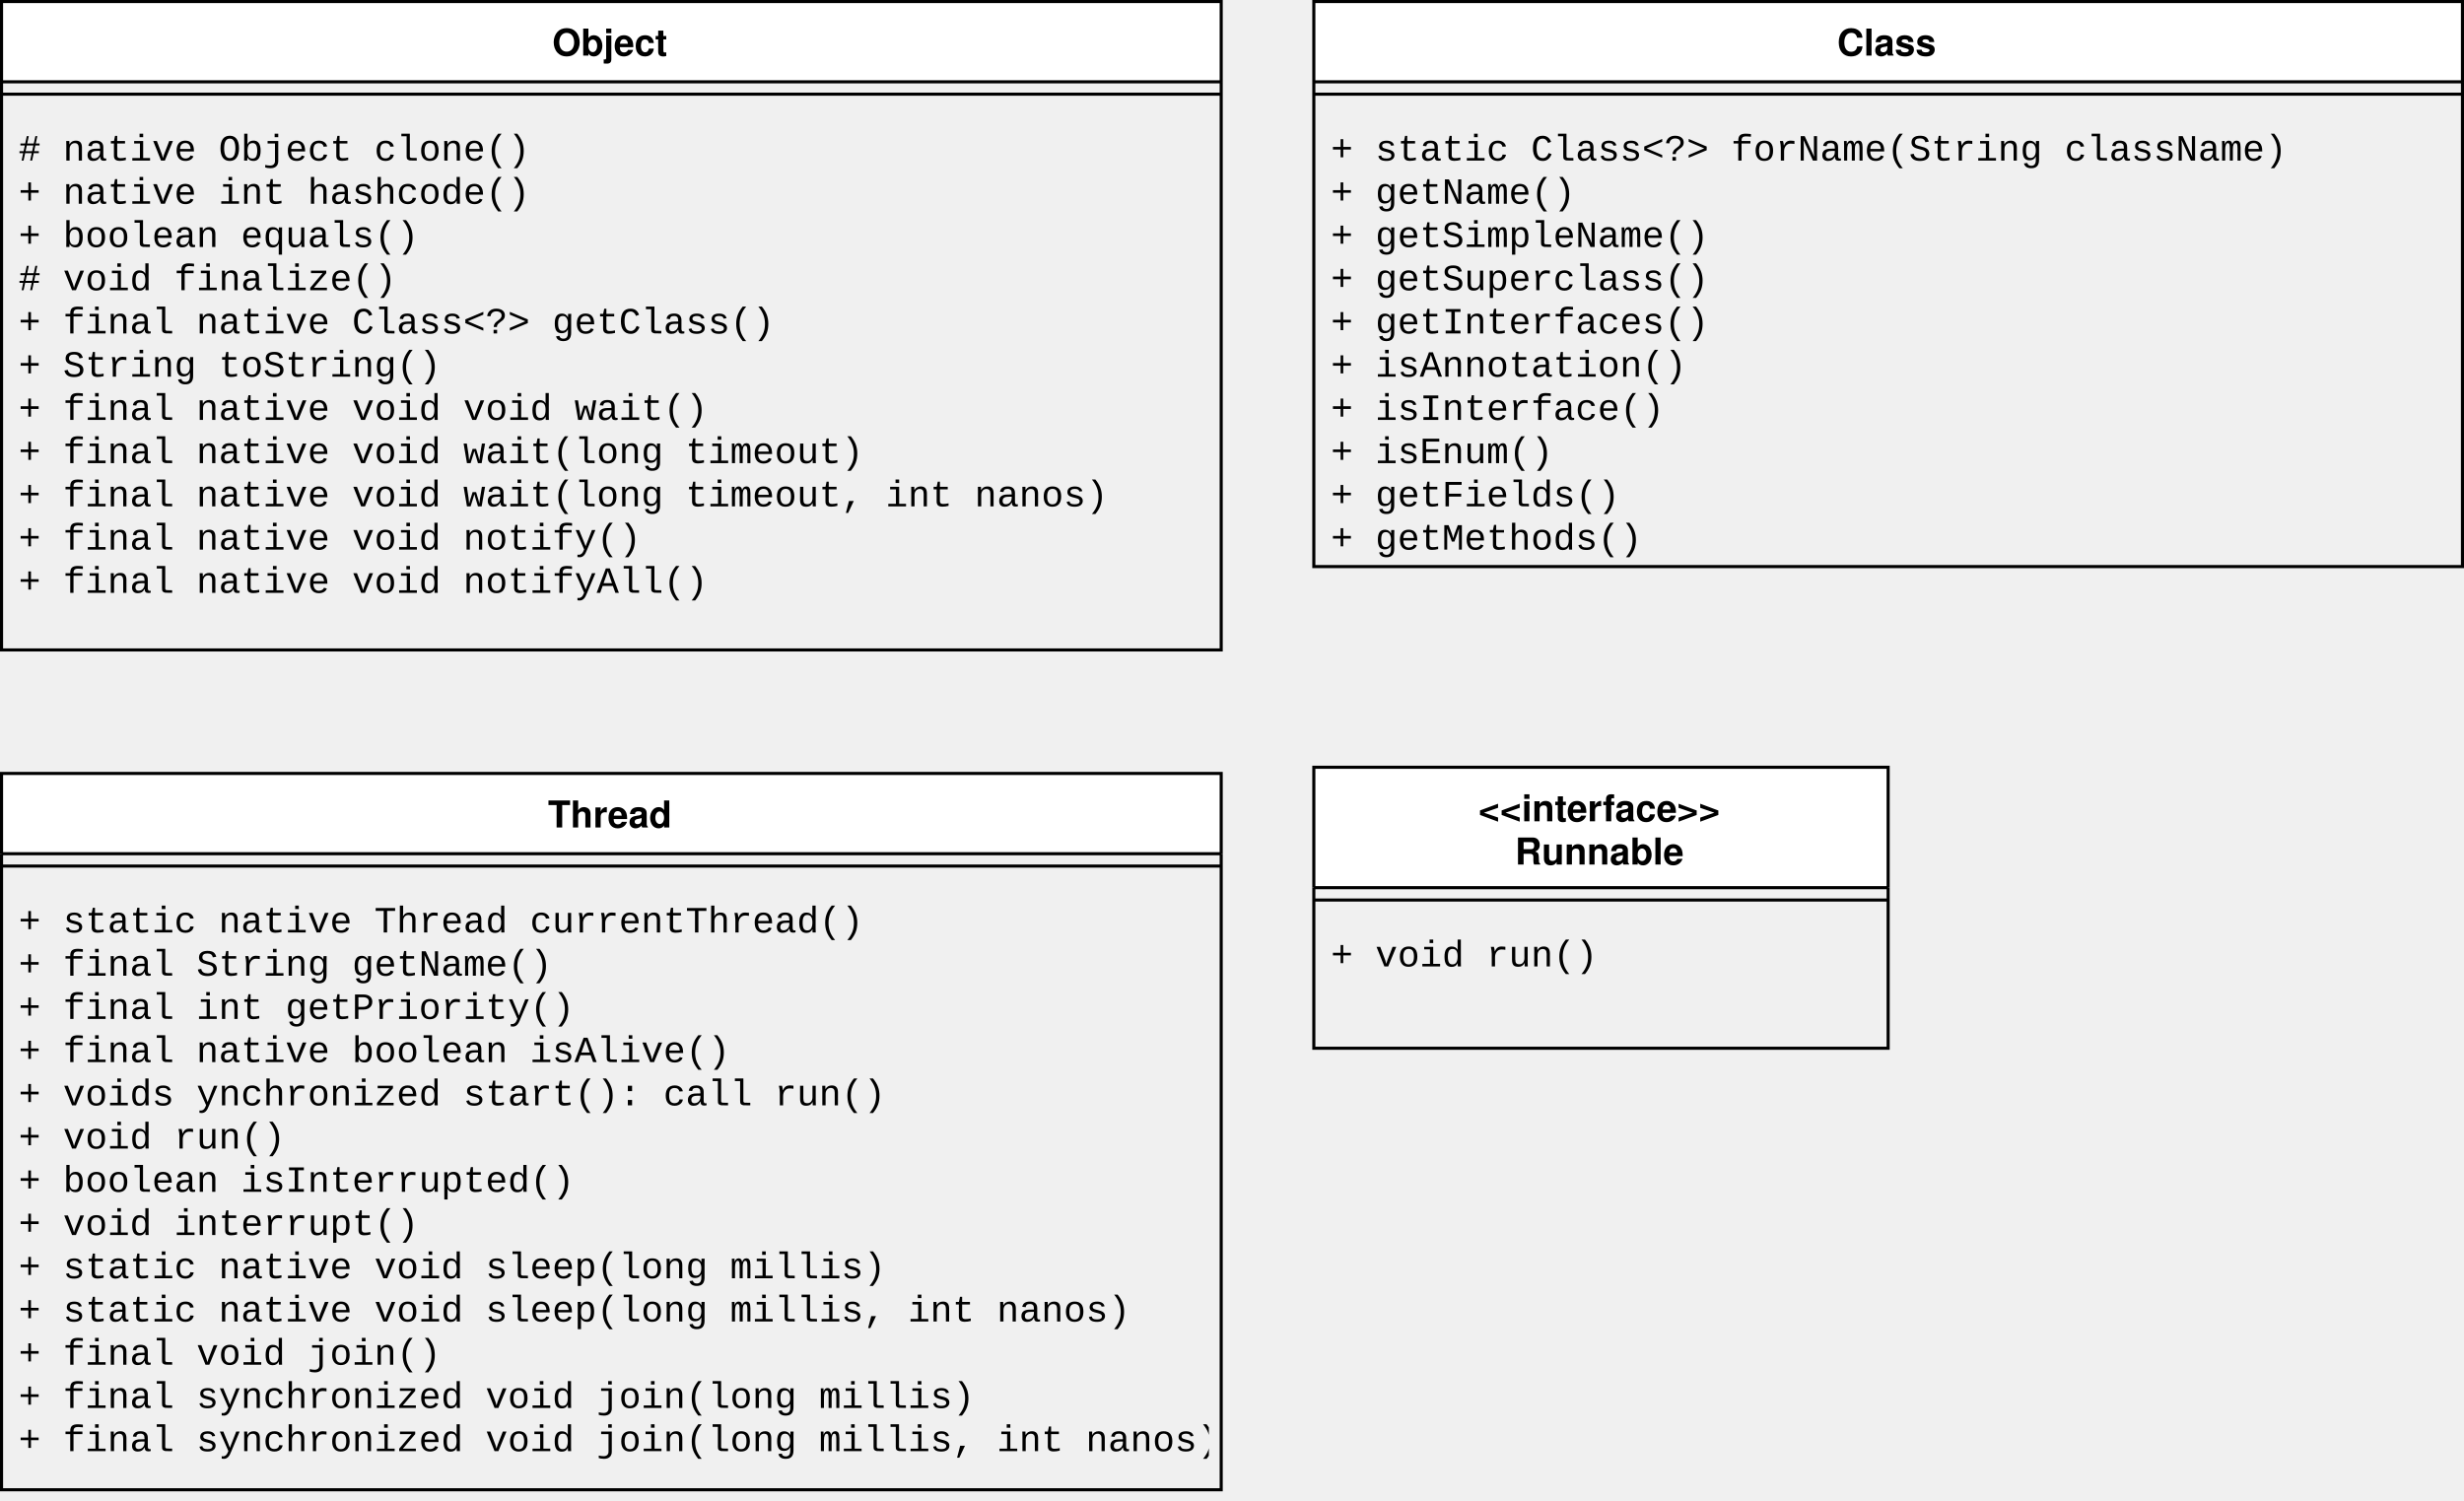
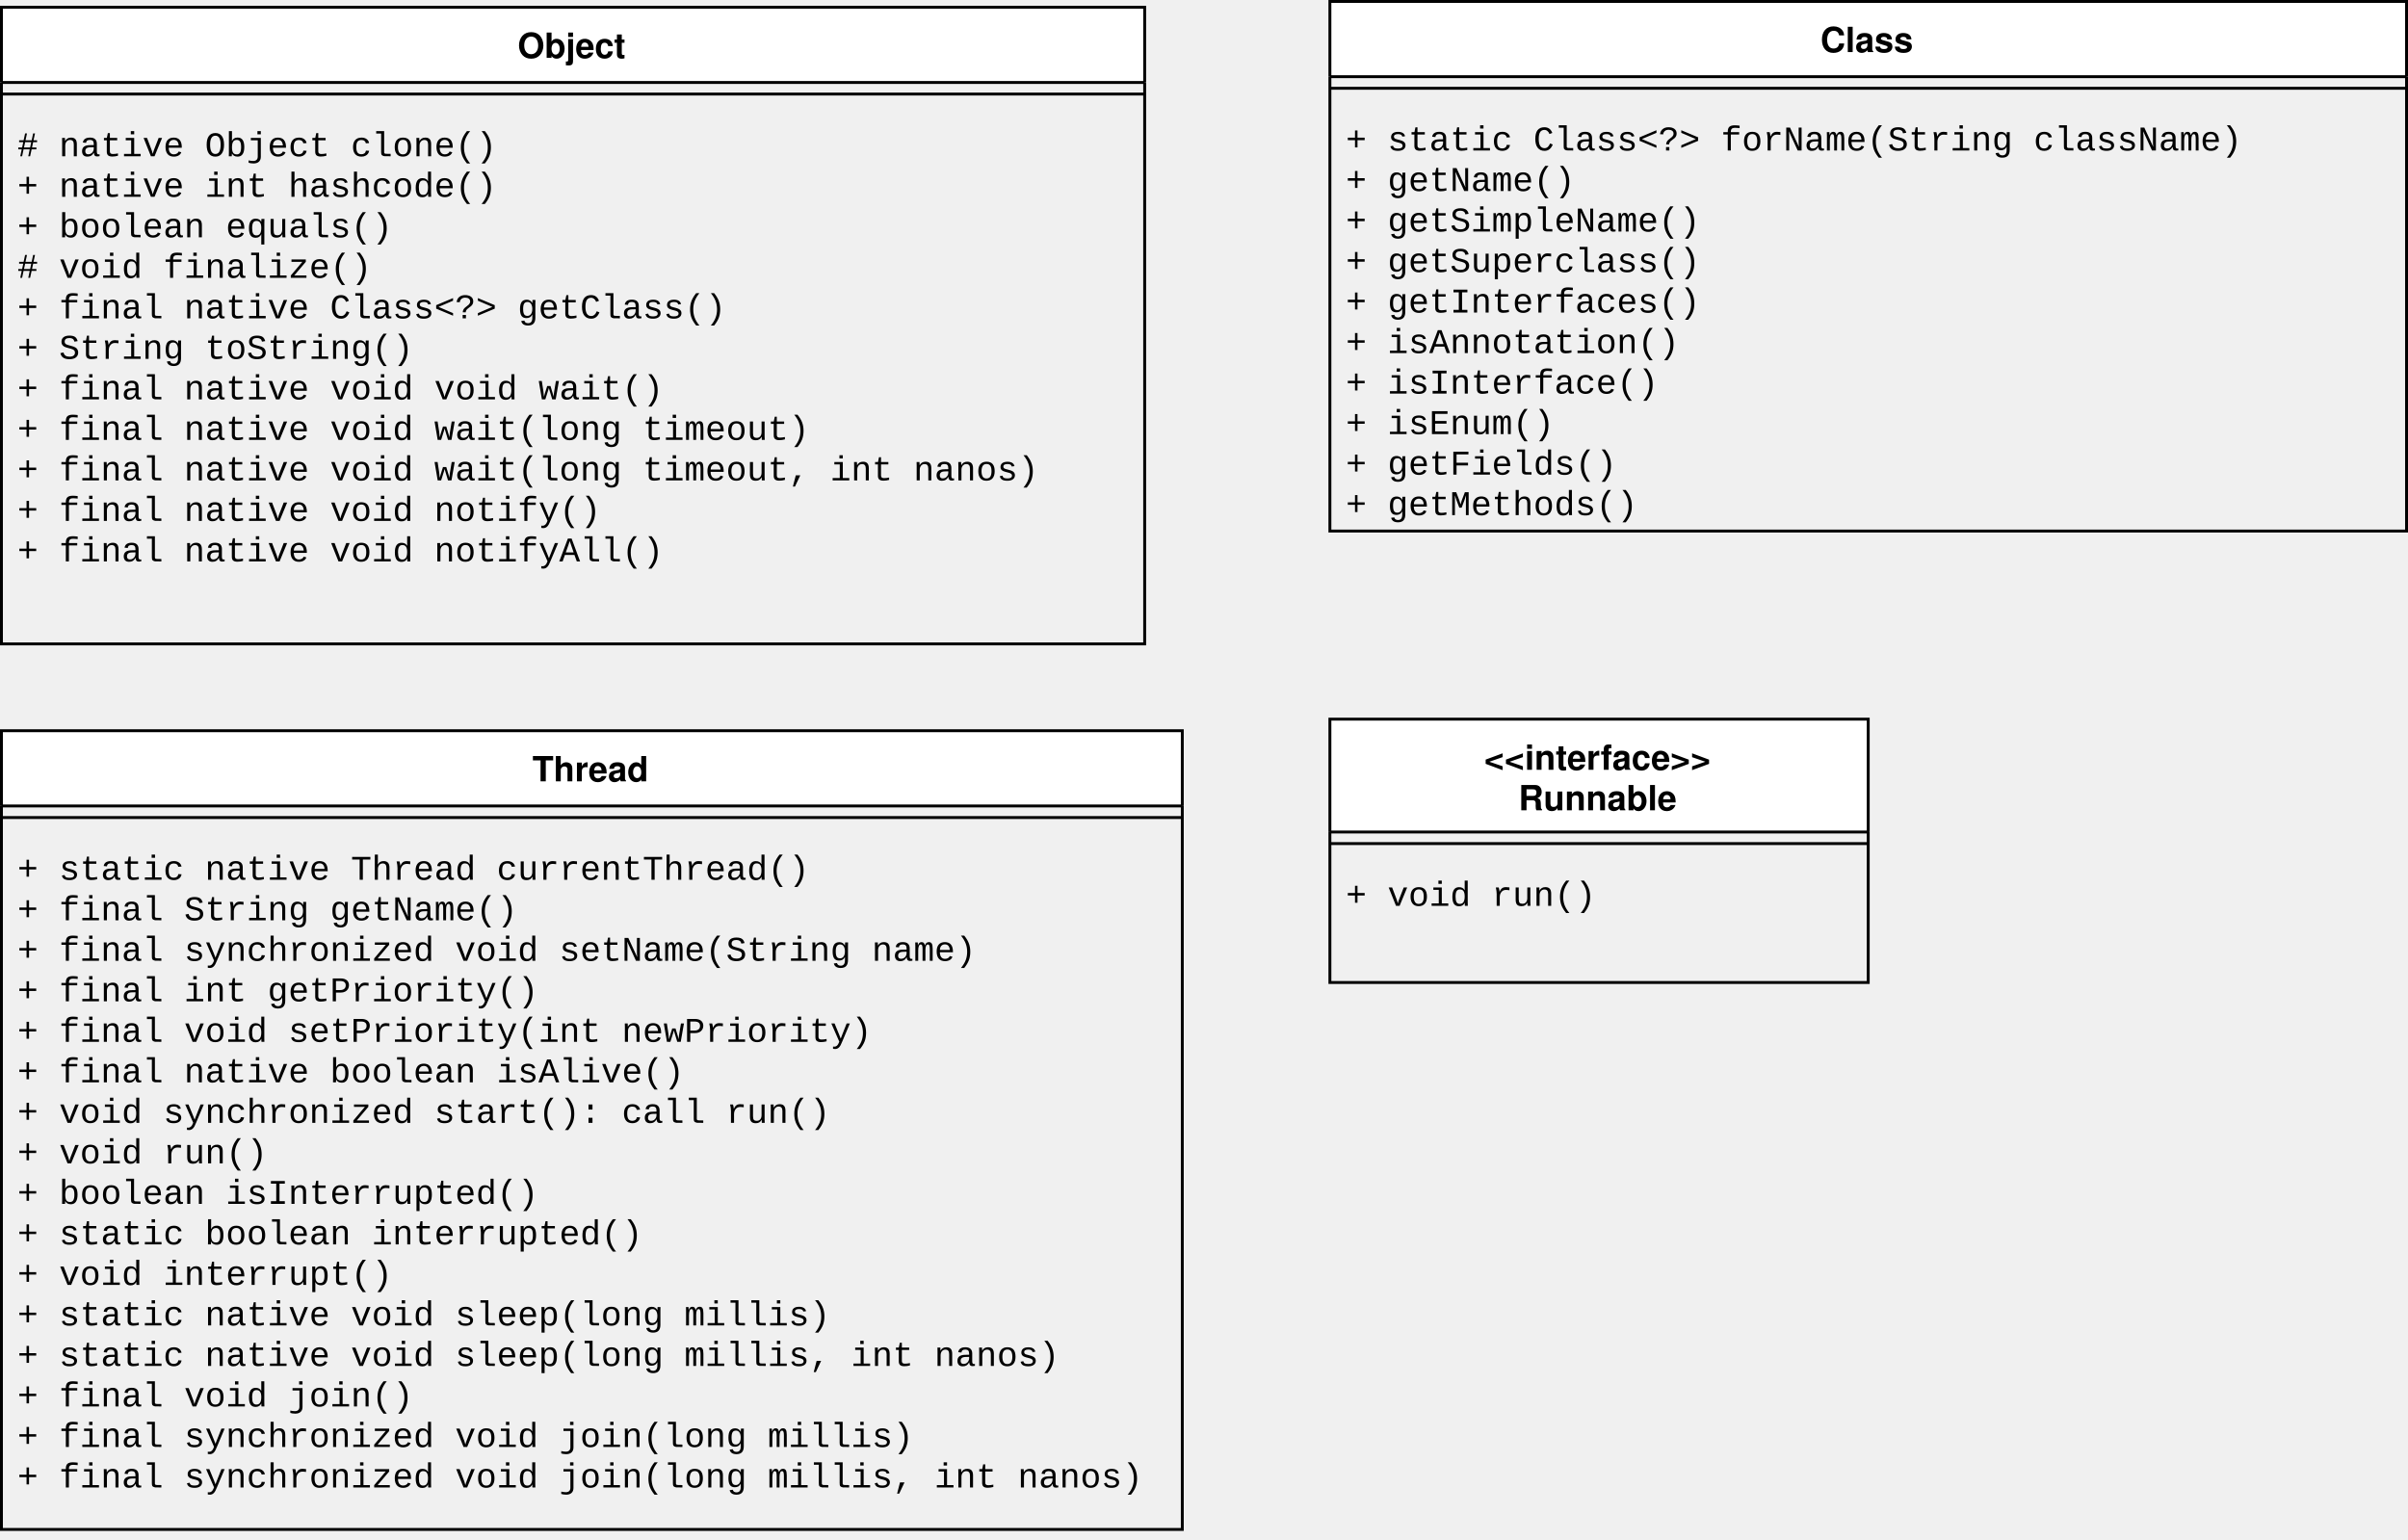
- <svg xmlns="http://www.w3.org/2000/svg" version="1.1" width="798px" height="486px" viewBox="-0.5 -0.5 798 486" content="&lt;mxfile host=&quot;d5f37274-15d7-4f91-bf87-aabc29b0521e&quot; modified=&quot;2021-09-28T03:20:04.670Z&quot; agent=&quot;5.0 (Windows NT 6.1; Win64; x64) AppleWebKit/537.36 (KHTML, like Gecko) Code/1.47.3 Chrome/78.0.39.130 Electron/7.3.2 Safari/537.36&quot; etag=&quot;aoie9cUZGx5fIbI0A1Hy&quot; version=&quot;13.1.3&quot;&gt;&lt;diagram id=&quot;6hGFLwfOUW9BJ-s0fimq&quot; name=&quot;Page-1&quot;&gt;7Vnbjts2EP0aAe1DCl18fVzLu2mB3XQRB+gzV6ItJhSpUpQv+/UdUpQsWbQtJyoQBAYWsDQXcjhnZg6FdYIw3X8UKEteeIyp47vx3gmWju/7ru876s+ND6XEm8zcUrIRJC5lDcGKvGNjWEkLEuPcyEqR5JxKkrWFEWcMR7IlQ0LwXdtszWncEmRog1thKMEqQhR3zP4hsUxK6cyfHuV/YrJJqp29ybzUpKgyNgvnCYr5riEKHp0gFJzL8indh5iq7LXz8nRGWwcmMJO9HEzIW0QLc7i/376qnJXhyUN15nxHUooYvC3WnMmV0XjwjijZMHiOYFMsQLDFQhJI14NRSJ6BNEoIjZ/RgRcqtFyi6Fv1tki4IO+wLKJmTVALaZD3Jy2LlfIEsQtSgXOwea3O652IXtC+ZfiMcmkEEacUZTl5q4+RIrEhbMGl5KkxMsmB4+D92Qx7NW5Q8ZinWIoDmBiHDzN3VvocKsHUgL871k4wH5eypFE3db0jU6+bevUjpPBgUD2D8KyDcAdbSjSuuRT8W13RKiVrQmnIKQdQl4xrowpsitfSAnVK4pjqxTIUEbb5oqBffvCOkmftuAyOks/myEokuEQSlaAoBCh6w/SV50QSrtYXpe0i44RJnZbxwhkvtUTIkDM4BCIaGgxg77ACvCeOUzuQBjeowl6ozQbAbG7BLAABQ5JsMTxUTepGFGD57XdHRRd4Zc0umpYqFxAgypMIBrHF8g0mJ0YMnvC/BaL5iYnadsshMpiThAH677ZFtKq5bUhRnoMZ1ekPnuBxUyLhbrDUWssyKymgHvQ4Lx/7bGWiMz87ROQNXtoccqg3JSmGcfRDzo4f1klniPG8/2qMS7I+9I499J0H4/NA6YnbSYND2cu6wU8a+vYeL8d5u51H3XZWIg6+a6oZLoHJgJmlxdutvICZF7p/jFVTQy7HC+/4frXPFTM9oZRQ1bMhLwQBPvLdT3g30BAIRv2GgDedDDAGRp0x8CURGMV3cv7fyHni9yXnwB8A4fGdnHviOPppyHliwWyhMYP5HDXndNWtblQIdZTy/cKEr/kPOPITSi8xbUkxYPcqCHSf7BKHJogOdxzpnuRQF9vuHtpPUUyu8suiRHAG7WkYR/c++AQP6lxIp0YUzBKpoTW7shnGX2oyiSKT2JYbswypjOzxdpNv/HKKcVaRNDADJR1KvnmBqyTfSr1Z5ys0xWWM8may237X4791kStnuN8lBrhLXJ5Zve8S8wGmlt+9S5gr+v0qMcxVIpgFPb7zp74F4MrzhwC+XyV64ujffpWwoTZEU9qvEm0+uvAlveZC3xLqa0OkbJWoS6PnbxSgWZE0o/iCvsiwiM58tINeM/gaRdimh3sGYwpuQNaqrr2t2kdWpPZdnwim8ZmIXrBMeKm889d38teVRrHxl3W8jeYDtIpraRXTE+aXVGV07JD6t6qPzwVjOt0/Ee0F81+K9iYV8TTqwptNunUx9wYoC+/Oej2b2bXjWDXzvB9oQ7Cef+YDuv3BeB/b3zu2LyM9mvZDejS6GWp4Pf7rUusa/wEOHv8D&lt;/diagram&gt;&lt;/mxfile&gt;">
+ <svg xmlns="http://www.w3.org/2000/svg" version="1.1" width="832px" height="532px" viewBox="-0.5 -0.5 832 532" content="&lt;mxfile host=&quot;ae16687b-adb8-4f40-a2c9-0e560c089415&quot; modified=&quot;2021-10-08T06:31:56.453Z&quot; agent=&quot;5.0 (Windows NT 6.1; Win64; x64) AppleWebKit/537.36 (KHTML, like Gecko) Code/1.47.3 Chrome/78.0.39.130 Electron/7.3.2 Safari/537.36&quot; etag=&quot;pfuigI0sPYVOn3zF_PKS&quot; version=&quot;13.1.3&quot;&gt;&lt;diagram id=&quot;6hGFLwfOUW9BJ-s0fimq&quot; name=&quot;Page-1&quot;&gt;7Vlbb+MoFP41kXYfuvIl18fEaWdXameryUj7TG0SM4PBi3HT9NfvAYMdxyRx1Kw0M4pUKebc4PCdC9BBGGVvnwTK0yeeYDoIvORtEC4HQRB4QTBQf16yqyj+eOpVlI0gSUXbI6zIOzaCllqSBBeGVpEk51SSvE2MOWM4li0aEoJv22JrTpMWIUcb3FqGIqxiRHFH7B+SyLSiToNJQ/8Tk01qZ/bHs4qTIStsDBcpSvh2jxTeD8JIcC6rr+wtwlTtXntfHo5w64UJzGQfhWBYabwiWhrnIoqKwqxO7qzLxZZkFDEYLdacyZXh+DBGlGwYfMcwJxZAeMVCEtituWFIngM1TglNHtGOl2plhUTxdztapFyQdzCLqLEJbCEN8MG4JbFSmkD2gCpwATLP1l3/gPSE3lqCj6iQhhBzSlFekJfajQyJDWELLiXPjFB3N80GKw/x2x7J7O4nzDMsxQ5EDPcunIaVjgn2u+nEYL9tQiecmJRI98PGaiITrpvaeoMofBhQjwA86gDcwZYSjWshBf9eB7TakjWhNOKUA6hLxrWQBZvitXRAnZEkodpYjmLCNl8V9Ms7v6E8asVl2FC+GJcVSXCJJKpAUQhQ9ILpMy+IJFzZF5XsIueESb0to8VgtNQUISPOwAlENFoYwN5iBbgDxzruzwNpcIMo7IXa9AqYjR2YLQZRMJgDbAg2HJgmTcdUOxg+wOem8hXqmfiMMvzbSgrYXlUHlawi/T5QtkO/Cm4lu8FSyzo5K5LlFJ/glzkW2rib/5cqCGsUYxefFHPGFNyArJNdazu596zM3LM+EEyTIyt6wjLlFfMgCSAMZJ0EB0F/eR5UJa8d8sNuyCsSB9011U0ghezBzJEG7XBfQAGJvD9GKvCDCMZ+Mz6bC6p6P6CMUBXXES8FgZodeJ/x9kqJEg57lrfh7Aqp4jlSxeSE+SU2jJoMqX9tfHwpGdPb/QO1vXD2S7W9sW08e3HhT8fduJj5VwgL3xEWt65XZ0v/ZJ71A+0aXS9wdj0gcBAJPFGyW9nuXbYvRno46Yf0cPhxqP1JB+q/X76pm9oPVH9/7mvHdBgcXDvG025fno26ANex8yGEp7cC7MJx0hvIE9cOF2pXKMD+zIEZdHGPwRn9Fc5Gnk1SuFAALI4Tdi2p9gIWiIo05olL8oVzihGDL/xviejhcT1s6v6aMED/3WVEs/anPXEpgsN/dOSmUt+TJK8++0xlVmd+tojIC7S0OOyhnpRkGMrRh5RVP7GbzhDjRX9rcAUj613vtetLaKUzp/RAzf1569h9OvblpcF10XKVhrqNf6g4dB8Kv6YCo+TWsv+3lj32uy176E0dLXtyDYRvL4VOHK/xUuhE7Rot2/1SGDTPhHX1ttnqxaVQ3lXjE3W/7orHnwitaLFjcSo4g8TZ64mF0asNMecLpDVSdS+Y7FkQSGF5qic1M9TCpvnhraUcauvO1WlqzTmEFBCar103tZ6dcN9R+x4rVOcP52prkUbH3FQP1t6+xh49Dpl3T1HmErvgqZHdUzmpYOathdwOdgPGukwxzu1xA7oZJZ3DxcUGzh5XWlgZO98gkd1rPx2GWu/8+i81csaH2/nn0vPPNR6a3d3R9tULKi0Mm3/Cat7e/7LD+/8A&lt;/diagram&gt;&lt;/mxfile&gt;">
  <defs>
-     <clipPath id="mx-clip-4-39-387-176-0">
-       <rect x="4" y="39" width="387" height="176" />
+     <clipPath id="mx-clip-463-39-364-149-0">
+       <rect x="463" y="39" width="364" height="149" />
    </clipPath>
-     <clipPath id="mx-clip-4-289-387-198-0">
-       <rect x="4" y="289" width="387" height="198" />
+     <clipPath id="mx-clip-463-300-178-44-0">
+       <rect x="463" y="300" width="178" height="44" />
    </clipPath>
-     <clipPath id="mx-clip-429-39-364-149-0">
-       <rect x="429" y="39" width="364" height="149" />
+     <clipPath id="mx-clip-4-41-387-186-0">
+       <rect x="4" y="41" width="387" height="186" />
    </clipPath>
-     <clipPath id="mx-clip-429-300-178-44-0">
-       <rect x="429" y="300" width="178" height="44" />
+     <clipPath id="mx-clip-4-291-400-242-0">
+       <rect x="4" y="291" width="400" height="242" />
    </clipPath>
  </defs>
  <g>
-     <path d="M 0 26 L 0 0 L 395 0 L 395 26" fill="#ffffff" stroke="#000000" stroke-miterlimit="10" pointer-events="all" />
-     <path d="M 0 26 L 0 210 L 395 210 L 395 26" fill="none" stroke="#000000" stroke-miterlimit="10" pointer-events="none" />
-     <path d="M 0 26 L 395 26" fill="none" stroke="#000000" stroke-miterlimit="10" pointer-events="none" />
+     <path d="M 459 26 L 459 0 L 831 0 L 831 26" fill="#ffffff" stroke="#000000" stroke-miterlimit="10" pointer-events="all" />
+     <path d="M 459 26 L 459 183 L 831 183 L 831 26" fill="none" stroke="#000000" stroke-miterlimit="10" pointer-events="none" />
+     <path d="M 459 26 L 831 26" fill="none" stroke="#000000" stroke-miterlimit="10" pointer-events="none" />
    <g fill="#000000" font-family="Helvetica" font-weight="bold" text-anchor="middle" font-size="12px">
-       <text x="197" y="17.5">
+       <text x="644.5" y="17.5">
+                 Class
+             </text>
+     </g>
+     <path d="M 459 30 L 831 30" fill="none" stroke="#000000" stroke-miterlimit="10" pointer-events="none" />
+     <g fill="#000000" font-family="Courier New" clip-path="url(#mx-clip-463-39-364-149-0)" font-size="12px">
+       <text x="464.5" y="51.5">
+                 + static Class&lt;?&gt; forName(String className)
+             </text>
+       <text x="464.5" y="65.5">
+                 + getName()
+             </text>
+       <text x="464.5" y="79.5">
+                 + getSimpleName()
+             </text>
+       <text x="464.5" y="93.5">
+                 + getSuperclass()
+             </text>
+       <text x="464.5" y="107.5">
+                 + getInterfaces()
+             </text>
+       <text x="464.5" y="121.5">
+                 + isAnnotation()
+             </text>
+       <text x="464.5" y="135.5">
+                 + isInterface()
+             </text>
+       <text x="464.5" y="149.5">
+                 + isEnum()
+             </text>
+       <text x="464.5" y="163.5">
+                 + getFields()
+             </text>
+       <text x="464.5" y="177.5">
+                 + getMethods()
+             </text>
+     </g>
+     <path d="M 459 287 L 459 248 L 645 248 L 645 287" fill="#ffffff" stroke="#000000" stroke-miterlimit="10" pointer-events="none" />
+     <path d="M 459 287 L 459 339 L 645 339 L 645 287" fill="none" stroke="#000000" stroke-miterlimit="10" pointer-events="none" />
+     <path d="M 459 287 L 645 287" fill="none" stroke="#000000" stroke-miterlimit="10" pointer-events="none" />
+     <g fill="#000000" font-family="Helvetica" font-weight="bold" text-anchor="middle" font-size="12px">
+       <text x="551.5" y="265.5">
+                 &lt;&lt;interface&gt;&gt;
+             </text>
+       <text x="551.5" y="279.5">
+                 Runnable
+             </text>
+     </g>
+     <path d="M 459 291 L 645 291" fill="none" stroke="#000000" stroke-miterlimit="10" pointer-events="none" />
+     <g fill="#000000" font-family="Courier New" clip-path="url(#mx-clip-463-300-178-44-0)" font-size="12px">
+       <text x="464.5" y="312.5">
+                 + void run()
+             </text>
+     </g>
+     <path d="M 0 28 L 0 2 L 395 2 L 395 28" fill="#ffffff" stroke="#000000" stroke-miterlimit="10" pointer-events="none" />
+     <path d="M 0 28 L 0 222 L 395 222 L 395 28" fill="none" stroke="#000000" stroke-miterlimit="10" pointer-events="none" />
+     <path d="M 0 28 L 395 28" fill="none" stroke="#000000" stroke-miterlimit="10" pointer-events="none" />
+     <g fill="#000000" font-family="Helvetica" font-weight="bold" text-anchor="middle" font-size="12px">
+       <text x="197" y="19.5">
                Object
            </text>
    </g>
-     <path d="M 0 30 L 395 30" fill="none" stroke="#000000" stroke-miterlimit="10" pointer-events="none" />
-     <g fill="#000000" font-family="Courier New" clip-path="url(#mx-clip-4-39-387-176-0)" font-size="12px">
-       <text x="5.5" y="51.5">
+     <path d="M 0 32 L 395 32" fill="none" stroke="#000000" stroke-miterlimit="10" pointer-events="none" />
+     <g fill="#000000" font-family="Courier New" clip-path="url(#mx-clip-4-41-387-186-0)" font-size="12px">
+       <text x="5.5" y="53.5">
                # native Object clone()
            </text>
-       <text x="5.5" y="65.5">
+       <text x="5.5" y="67.5">
                + native int hashcode()
            </text>
-       <text x="5.5" y="79.5">
+       <text x="5.5" y="81.5">
                + boolean equals()
            </text>
-       <text x="5.5" y="93.5">
+       <text x="5.5" y="95.5">
                # void finalize()
            </text>
-       <text x="5.5" y="107.5">
+       <text x="5.5" y="109.5">
                + final native Class&lt;?&gt; getClass()
            </text>
-       <text x="5.5" y="121.5">
+       <text x="5.5" y="123.5">
                + String toString()
            </text>
-       <text x="5.5" y="135.5">
+       <text x="5.5" y="137.5">
                + final native void void wait()
            </text>
-       <text x="5.5" y="149.5">
+       <text x="5.5" y="151.5">
                + final native void wait(long timeout)
            </text>
-       <text x="5.5" y="163.5">
+       <text x="5.5" y="165.5">
                + final native void wait(long timeout, int nanos)
            </text>
-       <text x="5.5" y="177.5">
+       <text x="5.5" y="179.5">
                + final native void notify()
            </text>
-       <text x="5.5" y="191.5">
+       <text x="5.5" y="193.5">
                + final native void notifyAll()
            </text>
    </g>
-     <path d="M 0 276 L 0 250 L 395 250 L 395 276" fill="#ffffff" stroke="#000000" stroke-miterlimit="10" pointer-events="none" />
-     <path d="M 0 276 L 0 482 L 395 482 L 395 276" fill="none" stroke="#000000" stroke-miterlimit="10" pointer-events="none" />
-     <path d="M 0 276 L 395 276" fill="none" stroke="#000000" stroke-miterlimit="10" pointer-events="none" />
+     <path d="M 0 278 L 0 252 L 408 252 L 408 278" fill="#ffffff" stroke="#000000" stroke-miterlimit="10" pointer-events="none" />
+     <path d="M 0 278 L 0 528 L 408 528 L 408 278" fill="none" stroke="#000000" stroke-miterlimit="10" pointer-events="none" />
+     <path d="M 0 278 L 408 278" fill="none" stroke="#000000" stroke-miterlimit="10" pointer-events="none" />
    <g fill="#000000" font-family="Helvetica" font-weight="bold" text-anchor="middle" font-size="12px">
-       <text x="197" y="267.5">
+       <text x="203.5" y="269.5">
                Thread
            </text>
    </g>
-     <path d="M 0 280 L 395 280" fill="none" stroke="#000000" stroke-miterlimit="10" pointer-events="none" />
-     <g fill="#000000" font-family="Courier New" clip-path="url(#mx-clip-4-289-387-198-0)" font-size="12px">
-       <text x="5.5" y="301.5">
+     <path d="M 0 282 L 408 282" fill="none" stroke="#000000" stroke-miterlimit="10" pointer-events="none" />
+     <g fill="#000000" font-family="Courier New" clip-path="url(#mx-clip-4-291-400-242-0)" font-size="12px">
+       <text x="5.5" y="303.5">
                + static native Thread currentThread()
            </text>
-       <text x="5.5" y="315.5">
+       <text x="5.5" y="317.5">
                + final String getName()
            </text>
-       <text x="5.5" y="329.5">
+       <text x="5.5" y="331.5">
+                 + final synchronized void setName(String name)
+             </text>
+       <text x="5.5" y="345.5">
                + final int getPriority()
            </text>
-       <text x="5.5" y="343.5">
+       <text x="5.5" y="359.5">
+                 + final void setPriority(int newPriority)
+             </text>
+       <text x="5.5" y="373.5">
                + final native boolean isAlive()
            </text>
-       <text x="5.5" y="357.5">
-                 + voids ynchronized start(): call run()
+       <text x="5.5" y="387.5">
+                 + void synchronized start(): call run()
            </text>
-       <text x="5.5" y="371.5">
+       <text x="5.5" y="401.5">
                + void run()
            </text>
-       <text x="5.5" y="385.5">
+       <text x="5.5" y="415.5">
                + boolean isInterrupted()
            </text>
-       <text x="5.5" y="399.5">
+       <text x="5.5" y="429.5">
+                 + static boolean interrupted()
+             </text>
+       <text x="5.5" y="443.5">
                + void interrupt()
            </text>
-       <text x="5.5" y="413.5">
+       <text x="5.5" y="457.5">
                + static native void sleep(long millis)
            </text>
-       <text x="5.5" y="427.5">
+       <text x="5.5" y="471.5">
                + static native void sleep(long millis, int nanos)
            </text>
-       <text x="5.5" y="441.5">
+       <text x="5.5" y="485.5">
                + final void join()
            </text>
-       <text x="5.5" y="455.5">
+       <text x="5.5" y="499.5">
                + final synchronized void join(long millis)
            </text>
-       <text x="5.5" y="469.5">
+       <text x="5.5" y="513.5">
                + final synchronized void join(long millis, int nanos)
-             </text>
-     </g>
-     <path d="M 425 26 L 425 0 L 797 0 L 797 26" fill="#ffffff" stroke="#000000" stroke-miterlimit="10" pointer-events="none" />
-     <path d="M 425 26 L 425 183 L 797 183 L 797 26" fill="none" stroke="#000000" stroke-miterlimit="10" pointer-events="none" />
-     <path d="M 425 26 L 797 26" fill="none" stroke="#000000" stroke-miterlimit="10" pointer-events="none" />
-     <g fill="#000000" font-family="Helvetica" font-weight="bold" text-anchor="middle" font-size="12px">
-       <text x="610.5" y="17.5">
-                 Class
-             </text>
-     </g>
-     <path d="M 425 30 L 797 30" fill="none" stroke="#000000" stroke-miterlimit="10" pointer-events="none" />
-     <g fill="#000000" font-family="Courier New" clip-path="url(#mx-clip-429-39-364-149-0)" font-size="12px">
-       <text x="430.5" y="51.5">
-                 + static Class&lt;?&gt; forName(String className)
-             </text>
-       <text x="430.5" y="65.5">
-                 + getName()
-             </text>
-       <text x="430.5" y="79.5">
-                 + getSimpleName()
-             </text>
-       <text x="430.5" y="93.5">
-                 + getSuperclass()
-             </text>
-       <text x="430.5" y="107.5">
-                 + getInterfaces()
-             </text>
-       <text x="430.5" y="121.5">
-                 + isAnnotation()
-             </text>
-       <text x="430.5" y="135.5">
-                 + isInterface()
-             </text>
-       <text x="430.5" y="149.5">
-                 + isEnum()
-             </text>
-       <text x="430.5" y="163.5">
-                 + getFields()
-             </text>
-       <text x="430.5" y="177.5">
-                 + getMethods()
-             </text>
-     </g>
-     <path d="M 425 287 L 425 248 L 611 248 L 611 287" fill="#ffffff" stroke="#000000" stroke-miterlimit="10" pointer-events="none" />
-     <path d="M 425 287 L 425 339 L 611 339 L 611 287" fill="none" stroke="#000000" stroke-miterlimit="10" pointer-events="none" />
-     <path d="M 425 287 L 611 287" fill="none" stroke="#000000" stroke-miterlimit="10" pointer-events="none" />
-     <g fill="#000000" font-family="Helvetica" font-weight="bold" text-anchor="middle" font-size="12px">
-       <text x="517.5" y="265.5">
-                 &lt;&lt;interface&gt;&gt;
-             </text>
-       <text x="517.5" y="279.5">
-                 Runnable
-             </text>
-     </g>
-     <path d="M 425 291 L 611 291" fill="none" stroke="#000000" stroke-miterlimit="10" pointer-events="none" />
-     <g fill="#000000" font-family="Courier New" clip-path="url(#mx-clip-429-300-178-44-0)" font-size="12px">
-       <text x="430.5" y="312.5">
-                 + void run()
            </text>
    </g>
  </g>
</svg>
